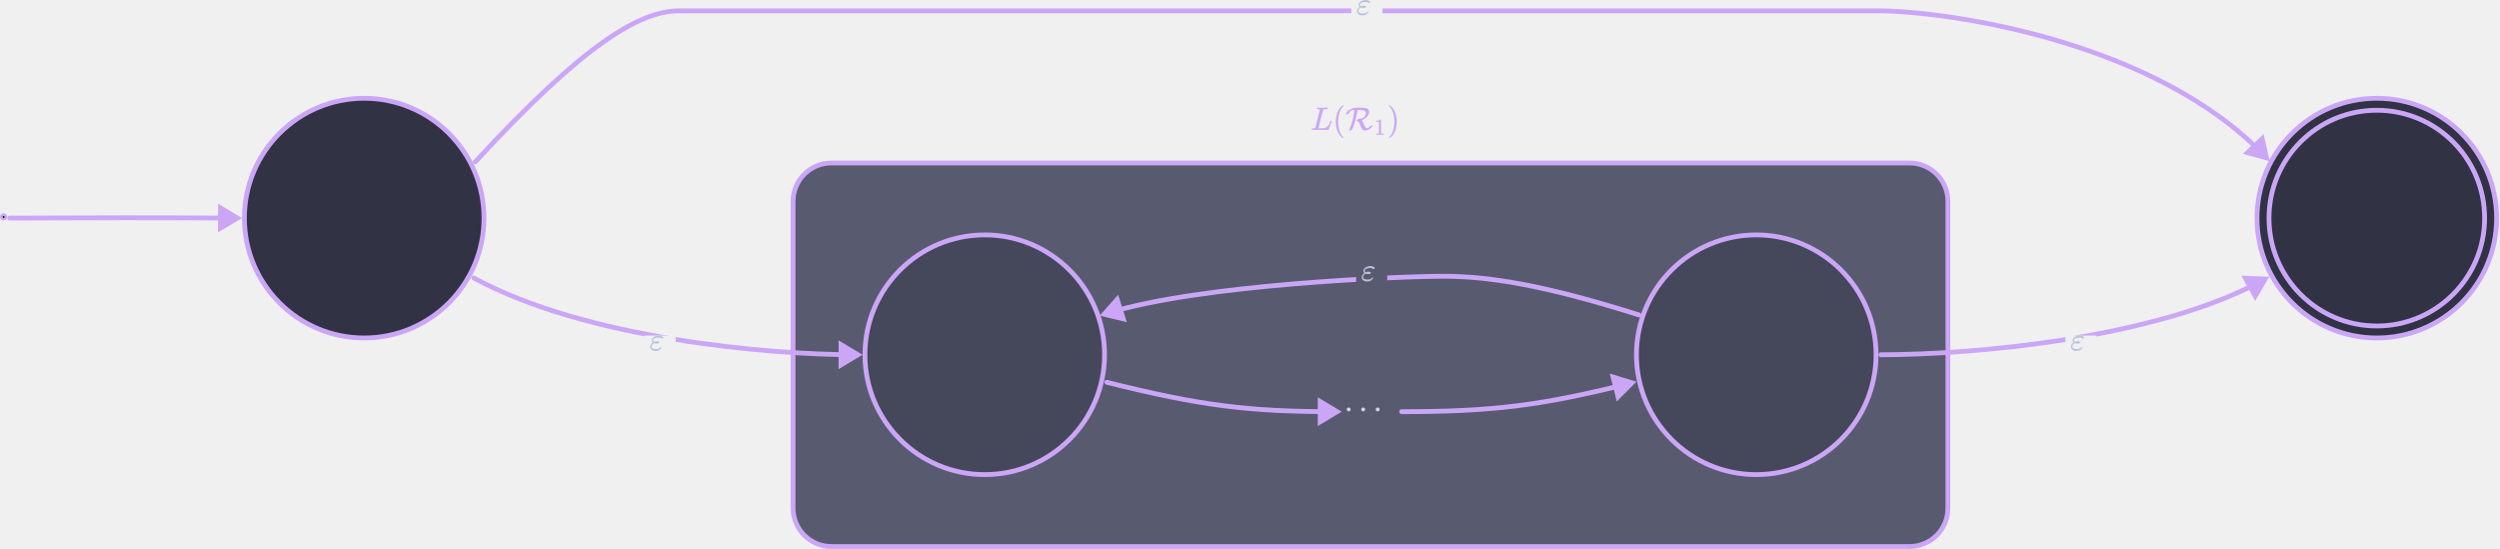
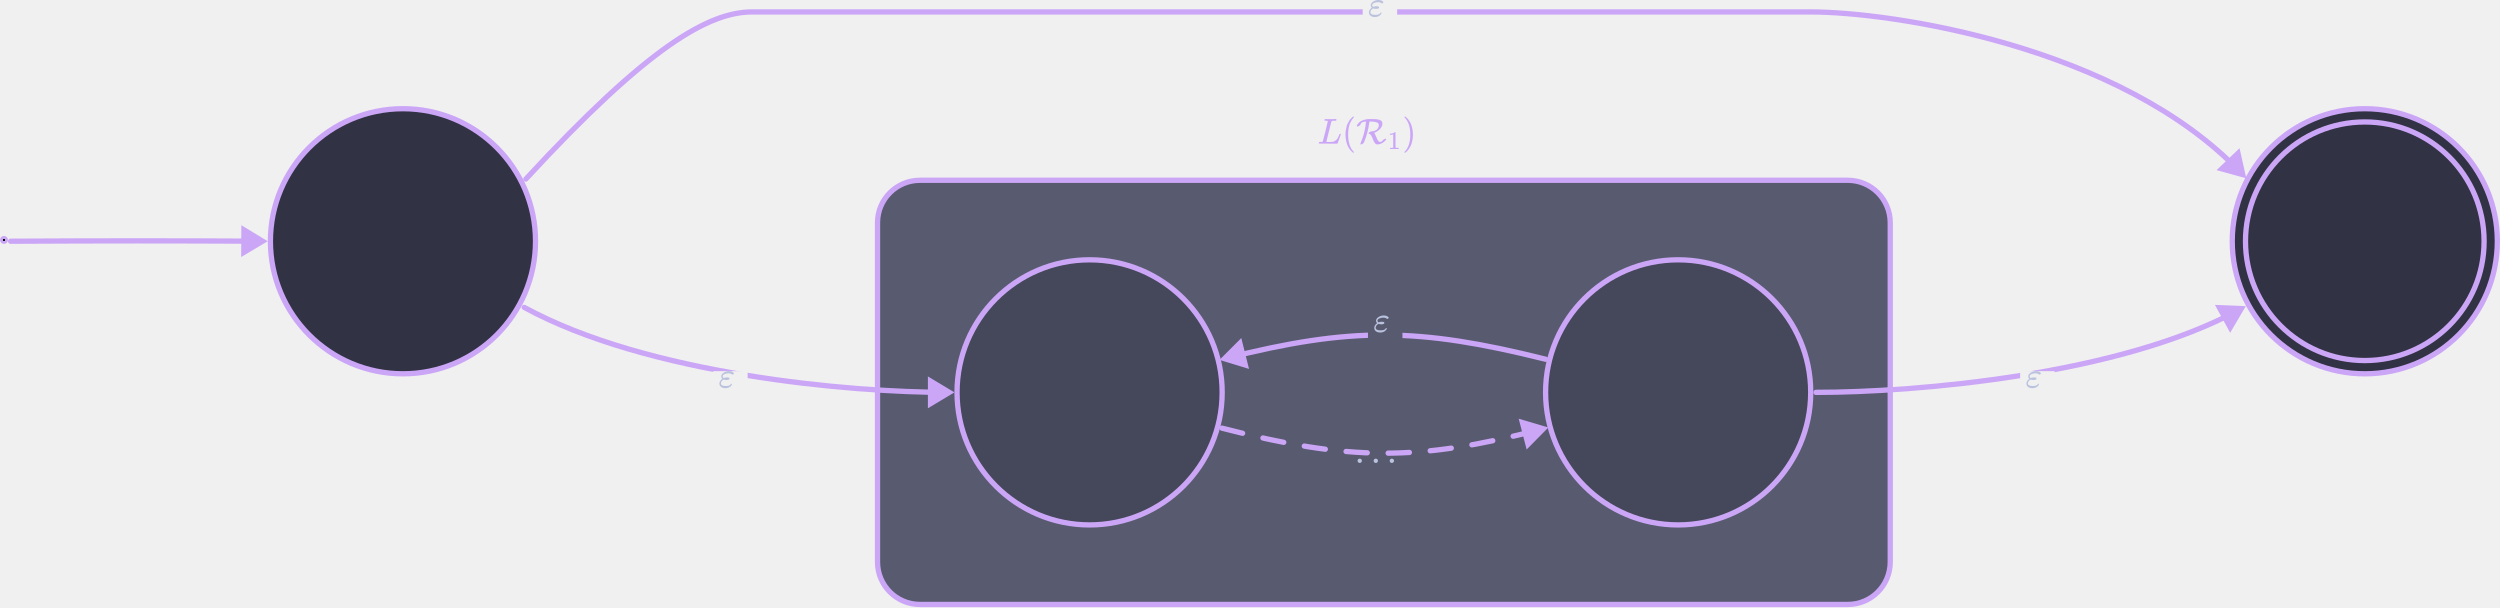
- <svg xmlns="http://www.w3.org/2000/svg" data-d2-version="v0.9.0" preserveAspectRatio="xMinYMin meet" viewBox="0 0 1043 229" width="1043" height="229">
-   <svg class="d2-1964091061 d2-svg" width="1043" height="229" viewBox="-1 0 1043 229">
+ <svg xmlns="http://www.w3.org/2000/svg" data-d2-version="v0.9.0" preserveAspectRatio="xMinYMin meet" viewBox="0 0 943 229" width="943" height="229">
+   <svg class="d2-1640321897 d2-svg" width="943" height="229" viewBox="-1 0 943 229">
    <style type="text/css" />
    <style type="text/css">.shape {
  shape-rendering: geometricPrecision;
  stroke-linejoin: round;
}
.connection {
  stroke-linecap: round;
  stroke-linejoin: round;
}
.blend {
  mix-blend-mode: multiply;
  opacity: 0.5;
}

- 		.d2-1964091061 .fill-N7{fill:#1E1E2E;}
- 		.d2-1964091061 .fill-B1{fill:#CBA6f7;}
- 		.d2-1964091061 .fill-B4{fill:#585B70;}
- 		.d2-1964091061 .fill-B5{fill:#45475A;}
- 		.d2-1964091061 .fill-B6{fill:#313244;}
- 		.d2-1964091061 .stroke-B1{stroke:#CBA6f7;}
- 		.d2-1964091061 .stroke-B2{stroke:#CBA6f7;}
- 		.d2-1964091061 .color-N1{color:#CDD6F4;}
- 		.d2-1964091061 .color-N2{color:#BAC2DE;}
- 		.d2-1964091061 .color-B1{color:#CBA6f7;}.appendix text.text{fill:#CDD6F4}.md{--color-fg-default:#CDD6F4;--color-fg-muted:#BAC2DE;--color-fg-subtle:#A6ADC8;--color-canvas-default:#1E1E2E;--color-canvas-subtle:#313244;--color-border-default:#CBA6f7;--color-border-muted:#CBA6f7;--color-neutral-muted:#313244;--color-accent-fg:#CBA6f7;--color-accent-emphasis:#CBA6f7;--color-attention-subtle:#BAC2DE;--color-danger-fg:red;}.light-code{display: none}.dark-code{display: block}</style>
+ 		.d2-1640321897 .fill-N7{fill:#1E1E2E;}
+ 		.d2-1640321897 .fill-B1{fill:#CBA6f7;}
+ 		.d2-1640321897 .fill-B2{fill:#CBA6f7;}
+ 		.d2-1640321897 .fill-B4{fill:#585B70;}
+ 		.d2-1640321897 .fill-B5{fill:#45475A;}
+ 		.d2-1640321897 .fill-B6{fill:#313244;}
+ 		.d2-1640321897 .stroke-B1{stroke:#CBA6f7;}
+ 		.d2-1640321897 .stroke-B2{stroke:#CBA6f7;}
+ 		.d2-1640321897 .color-N2{color:#BAC2DE;}
+ 		.d2-1640321897 .color-B1{color:#CBA6f7;}.appendix text.text{fill:#CDD6F4}.md{--color-fg-default:#CDD6F4;--color-fg-muted:#BAC2DE;--color-fg-subtle:#A6ADC8;--color-canvas-default:#1E1E2E;--color-canvas-subtle:#313244;--color-border-default:#CBA6f7;--color-border-muted:#CBA6f7;--color-neutral-muted:#313244;--color-accent-fg:#CBA6f7;--color-accent-emphasis:#CBA6f7;--color-attention-subtle:#BAC2DE;--color-danger-fg:red;}.light-code{display: none}.dark-code{display: block}</style>
    <g class="c3RhcnQ=">
      <g class="shape">
        <ellipse rx="0.5" ry="0.5" cx="0.5" cy="90.5" stroke="#CBA6f7" fill="black" class="shape stroke-B1" style="stroke-width:2;" />
      </g>
    </g>
    <g class="cTA=">
      <g class="shape">
        <ellipse rx="50" ry="50" cx="151" cy="91" stroke="#CBA6f7" fill="#313244" class="shape stroke-B1 fill-B6" style="stroke-width:2;" />
      </g>
    </g>
    <g class="bHIx">
      <g class="shape">
-         <rect x="330" y="68" width="482" height="160" rx="16" stroke="#CBA6f7" fill="#585B70" class=" stroke-B1 fill-B4" style="stroke-width:2;" />
+         <rect x="330" y="68" width="382" height="160" rx="16" stroke="#CBA6f7" fill="#585B70" class=" stroke-B1 fill-B4" style="stroke-width:2;" />
      </g>
-       <g transform="translate(546 44)" color="#CBA6f7" class=" color-B1">
+       <g transform="translate(496 44)" color="#CBA6f7" class=" color-B1">
        <svg style="vertical-align: -0.566ex;" width="6.207ex" height="2.262ex" role="img" focusable="false" viewBox="0 -750 2743.6 1000">
          <g stroke="currentColor" fill="currentColor" stroke-width="0" transform="scale(1,-1)">
            <g data-mml-node="math">
              <g data-mml-node="mi">
                <path data-c="1D43F" d="M228 637Q194 637 192 641Q191 643 191 649Q191 673 202 682Q204 683 217 683Q271 680 344 680Q485 680 506 683H518Q524 677 524 674T522 656Q517 641 513 637H475Q406 636 394 628Q387 624 380 600T313 336Q297 271 279 198T252 88L243 52Q243 48 252 48T311 46H328Q360 46 379 47T428 54T478 72T522 106T564 161Q580 191 594 228T611 270Q616 273 628 273H641Q647 264 647 262T627 203T583 83T557 9Q555 4 553 3T537 0T494 -1Q483 -1 418 -1T294 0H116Q32 0 32 10Q32 17 34 24Q39 43 44 45Q48 46 59 46H65Q92 46 125 49Q139 52 144 61Q147 65 216 339T285 628Q285 635 228 637Z" />
              </g>
              <g data-mml-node="mo" transform="translate(681,0)">
                <path data-c="28" d="M94 250Q94 319 104 381T127 488T164 576T202 643T244 695T277 729T302 750H315H319Q333 750 333 741Q333 738 316 720T275 667T226 581T184 443T167 250T184 58T225 -81T274 -167T316 -220T333 -241Q333 -250 318 -250H315H302L274 -226Q180 -141 137 -14T94 250Z" />
              </g>
              <g data-mml-node="msub" transform="translate(1070,0)">
                <g data-mml-node="TeXAtom" data-mjx-texclass="ORD">
                  <g data-mml-node="mi">
                    <path data-c="52" d="M37 475Q19 475 19 487Q19 503 35 530T83 589T180 647T327 682H374Q387 682 417 682T464 683Q519 683 559 679T642 663T708 625T731 557Q731 481 668 411T504 300Q506 296 512 286T528 257T553 202Q594 105 611 82Q635 47 665 47Q708 47 742 93Q758 113 786 128Q804 136 819 137Q837 137 837 125Q837 115 818 92T767 43T687 -2T589 -22Q549 -22 517 22T467 120T422 221T362 273Q346 273 346 287Q348 301 373 320T436 342Q437 342 446 343T462 345T481 348T504 353T527 362T553 375T577 393Q598 412 614 443T630 511Q630 545 613 566T541 600T393 614Q370 614 370 613L366 584Q349 446 311 307T243 96L213 25Q205 8 179 -7T132 -22Q125 -22 120 -18T117 -8Q117 -5 130 26T163 113T205 239T246 408T274 606V614Q273 614 259 613T231 609T198 602T163 588Q131 572 113 518Q102 502 80 490T37 475Z" />
                  </g>
                </g>
                <g data-mml-node="mn" transform="translate(881,-150) scale(0.707)">
                  <path data-c="31" d="M213 578L200 573Q186 568 160 563T102 556H83V602H102Q149 604 189 617T245 641T273 663Q275 666 285 666Q294 666 302 660V361L303 61Q310 54 315 52T339 48T401 46H427V0H416Q395 3 257 3Q121 3 100 0H88V46H114Q136 46 152 46T177 47T193 50T201 52T207 57T213 61V578Z" />
                </g>
              </g>
              <g data-mml-node="mo" transform="translate(2354.6,0)">
                <path data-c="29" d="M60 749L64 750Q69 750 74 750H86L114 726Q208 641 251 514T294 250Q294 182 284 119T261 12T224 -76T186 -143T145 -194T113 -227T90 -246Q87 -249 86 -250H74Q66 -250 63 -250T58 -247T55 -238Q56 -237 66 -225Q221 -64 221 250T66 725Q56 737 55 738Q55 746 60 749Z" />
              </g>
            </g>
          </g>
        </svg>
      </g>
    </g>
    <g class="cWY=">
      <g class="shape">
-         <ellipse rx="50" ry="50" cx="991" cy="91" stroke="#CBA6f7" fill="#313244" class="shape stroke-B1 fill-B6" style="stroke-width:2;" />
-         <ellipse rx="45" ry="45" cx="991" cy="91" stroke="#CBA6f7" fill="#313244" class="shape stroke-B1 fill-B6" style="stroke-width:2;" />
+         <ellipse rx="50" ry="50" cx="891" cy="91" stroke="#CBA6f7" fill="#313244" class="shape stroke-B1 fill-B6" style="stroke-width:2;" />
+         <ellipse rx="45" ry="45" cx="891" cy="91" stroke="#CBA6f7" fill="#313244" class="shape stroke-B1 fill-B6" style="stroke-width:2;" />
      </g>
    </g>
    <g class="bHIxLnEx">
      <g class="shape">
        <ellipse rx="50" ry="50" cx="410" cy="148" stroke="#CBA6f7" fill="#45475A" class="shape stroke-B1 fill-B5" style="stroke-width:2;" />
      </g>
    </g>
-     <g class="bHIxLmxlZG90cw==">
-       <g class="shape" />
-       <g transform="translate(560 170)" color="#CDD6F4" class=" color-N1">
-         <svg style="vertical-align: 0.43ex;" width="2.652ex" height="0.271ex" role="img" focusable="false" viewBox="0 -310 1172 120">
-           <g stroke="currentColor" fill="currentColor" stroke-width="0" transform="scale(1,-1)">
-             <g data-mml-node="math">
-               <g data-mml-node="mo">
-                 <path data-c="22EF" d="M78 250Q78 274 95 292T138 310Q162 310 180 294T199 251Q199 226 182 208T139 190T96 207T78 250ZM525 250Q525 274 542 292T585 310Q609 310 627 294T646 251Q646 226 629 208T586 190T543 207T525 250ZM972 250Q972 274 989 292T1032 310Q1056 310 1074 294T1093 251Q1093 226 1076 208T1033 190T990 207T972 250Z" />
-               </g>
-             </g>
-           </g>
-         </svg>
-       </g>
-     </g>
    <g class="bHIxLnFmMQ==">
      <g class="shape">
-         <ellipse rx="50" ry="50" cx="732" cy="148" stroke="#CBA6f7" fill="#45475A" class="shape stroke-B1 fill-B5" style="stroke-width:2;" />
+         <ellipse rx="50" ry="50" cx="632" cy="148" stroke="#CBA6f7" fill="#45475A" class="shape stroke-B1 fill-B5" style="stroke-width:2;" />
      </g>
    </g>
    <g class="bHIxLihxZjEgLSZndDsgcTEpWzBd">
-       <marker id="mk-d2-1964091061-3488378134" markerWidth="10" markerHeight="12" refX="7" refY="6" viewBox="0 0 10 12" orient="auto" markerUnits="userSpaceOnUse">
+       <marker id="mk-d2-1640321897-3488378134" markerWidth="10" markerHeight="12" refX="7" refY="6" viewBox="0 0 10 12" orient="auto" markerUnits="userSpaceOnUse">
        <polygon points="0,0 10,6 0,12" fill="#CBA6f7" class="connection fill-B1" stroke-width="2" />
      </marker>
-       <path d="M 683.093 131.397 C 642.6 118.6 619.8 115.25 601.5 115.25 C 583.2 115.25 499.4 118.6 460.814 130.795" stroke="#CBA6f7" fill="none" class="connection stroke-B1" style="stroke-width:2;" marker-end="url(#mk-d2-1964091061-3488378134)" mask="url(#d2-1964091061)" />
-       <g transform="translate(567 111)" color="#BAC2DE" class=" color-N2">
+       <path d="M 582.06 135.515 C 533.6 123.4 508.4 123.4 461.881 135.03" stroke="#CBA6f7" fill="none" class="connection stroke-B1" style="stroke-width:2;" marker-end="url(#mk-d2-1640321897-3488378134)" mask="url(#d2-1640321897)" />
+       <g transform="translate(517 119)" color="#BAC2DE" class=" color-N2">
        <svg style="vertical-align: -0.05ex;" width="1.054ex" height="1.072ex" role="img" focusable="false" viewBox="0 -452 466 474">
          <g stroke="currentColor" fill="currentColor" stroke-width="0" transform="scale(1,-1)">
            <g data-mml-node="math">
              <g data-mml-node="mi">
                <path data-c="1D700" d="M190 -22Q124 -22 76 11T27 107Q27 174 97 232L107 239L99 248Q76 273 76 304Q76 364 144 408T290 452H302Q360 452 405 421Q428 405 428 392Q428 381 417 369T391 356Q382 356 371 365T338 383T283 392Q217 392 167 368T116 308Q116 289 133 272Q142 263 145 262T157 264Q188 278 238 278H243Q308 278 308 247Q308 206 223 206Q177 206 142 219L132 212Q68 169 68 112Q68 39 201 39Q253 39 286 49T328 72T345 94T362 105Q376 103 376 88Q376 79 365 62T334 26T275 -8T190 -22Z" />
              </g>
            </g>
          </g>
        </svg>
      </g>
    </g>
-     <g class="bHIxLihxMSAtJmd0OyBsZWRvdHMpWzBd">
-       <path d="M 460.94 159.485 C 499.8 169.2 520 171.75 556 171.75" stroke="#CBA6f7" fill="none" class="connection stroke-B1" style="stroke-width:2;" marker-end="url(#mk-d2-1964091061-3488378134)" mask="url(#d2-1964091061)" />
-     </g>
-     <g class="bHIxLihsZWRvdHMgLSZndDsgcWYxKVswXQ==">
-       <path d="M 584 171.75 C 622 171.75 642.2 169.2 679.119 159.97" stroke="#CBA6f7" fill="none" class="connection stroke-B1" style="stroke-width:2;" marker-end="url(#mk-d2-1964091061-3488378134)" mask="url(#d2-1964091061)" />
+     <g class="bHIxLihxMSAtJmd0OyBxZjEpWzBd">
+       <marker id="mk-d2-1640321897-2177206569" markerWidth="10" markerHeight="12" refX="7" refY="6" viewBox="0 0 10 12" orient="auto" markerUnits="userSpaceOnUse">
+         <polygon points="0,0 10,6 0,12" fill="#CBA6f7" class="connection fill-B2" stroke-width="2" />
+       </marker>
+       <path d="M 459.937 161.5 C 508.4 174 533.6 174 580.127 161.999" stroke="#CBA6f7" fill="none" class="connection stroke-B2" style="stroke-width:2;stroke-dasharray:8,7.893;" marker-end="url(#mk-d2-1640321897-2177206569)" mask="url(#d2-1640321897)" />
+       <g transform="translate(510 173)" color="#BAC2DE" class=" color-N2">
+         <svg style="vertical-align: 0;" width="2.652ex" height="0.271ex" role="img" focusable="false" viewBox="0 -120 1172 120">
+           <g stroke="currentColor" fill="currentColor" stroke-width="0" transform="scale(1,-1)">
+             <g data-mml-node="math">
+               <g data-mml-node="mo">
+                 <path data-c="2026" d="M78 60Q78 84 95 102T138 120Q162 120 180 104T199 61Q199 36 182 18T139 0T96 17T78 60ZM525 60Q525 84 542 102T585 120Q609 120 627 104T646 61Q646 36 629 18T586 0T543 17T525 60ZM972 60Q972 84 989 102T1032 120Q1056 120 1074 104T1093 61Q1093 36 1076 18T1033 0T990 17T972 60Z" />
+               </g>
+             </g>
+           </g>
+         </svg>
+       </g>
    </g>
    <g class="KHN0YXJ0IC0mZ3Q7IHEwKVswXQ==">
-       <path d="M 3 90.99 C 41 90.8 61 90.8 97 90.98" stroke="#CBA6f7" fill="none" class="connection stroke-B1" style="stroke-width:2;" marker-end="url(#mk-d2-1964091061-3488378134)" mask="url(#d2-1964091061)" />
+       <path d="M 3 90.99 C 41 90.8 61 90.8 97 90.98" stroke="#CBA6f7" fill="none" class="connection stroke-B1" style="stroke-width:2;" marker-end="url(#mk-d2-1640321897-3488378134)" mask="url(#d2-1640321897)" />
    </g>
    <g class="KHEwIC0mZ3Q7IGxyMS5xMSlbMF0=">
-       <path d="M 196.756 115.958 C 243.4 141.4 320 148 356 148" stroke="#CBA6f7" fill="none" class="connection stroke-B1" style="stroke-width:2;" marker-end="url(#mk-d2-1964091061-3488378134)" mask="url(#d2-1964091061)" />
+       <path d="M 196.756 115.958 C 243.4 141.4 320 148 356 148" stroke="#CBA6f7" fill="none" class="connection stroke-B1" style="stroke-width:2;" marker-end="url(#mk-d2-1640321897-3488378134)" mask="url(#d2-1640321897)" />
      <g transform="translate(270 140)" color="#BAC2DE" class=" color-N2">
        <svg style="vertical-align: -0.05ex;" width="1.054ex" height="1.072ex" role="img" focusable="false" viewBox="0 -452 466 474">
          <g stroke="currentColor" fill="currentColor" stroke-width="0" transform="scale(1,-1)">
            <g data-mml-node="math">
              <g data-mml-node="mi">
                <path data-c="1D700" d="M190 -22Q124 -22 76 11T27 107Q27 174 97 232L107 239L99 248Q76 273 76 304Q76 364 144 408T290 452H302Q360 452 405 421Q428 405 428 392Q428 381 417 369T391 356Q382 356 371 365T338 383T283 392Q217 392 167 368T116 308Q116 289 133 272Q142 263 145 262T157 264Q188 278 238 278H243Q308 278 308 247Q308 206 223 206Q177 206 142 219L132 212Q68 169 68 112Q68 39 201 39Q253 39 286 49T328 72T345 94T362 105Q376 103 376 88Q376 79 365 62T334 26T275 -8T190 -22Z" />
              </g>
            </g>
          </g>
        </svg>
      </g>
    </g>
    <g class="KGxyMS5xZjEgLSZndDsgcWYpWzBd">
-       <path d="M 784 148 C 822 148 898.6 141.4 943.488 116.915" stroke="#CBA6f7" fill="none" class="connection stroke-B1" style="stroke-width:2;" marker-end="url(#mk-d2-1964091061-3488378134)" mask="url(#d2-1964091061)" />
-       <g transform="translate(863 140)" color="#BAC2DE" class=" color-N2">
+       <path d="M 684 148 C 722 148 798.6 141.4 843.488 116.915" stroke="#CBA6f7" fill="none" class="connection stroke-B1" style="stroke-width:2;" marker-end="url(#mk-d2-1640321897-3488378134)" mask="url(#d2-1640321897)" />
+       <g transform="translate(763 140)" color="#BAC2DE" class=" color-N2">
        <svg style="vertical-align: -0.05ex;" width="1.054ex" height="1.072ex" role="img" focusable="false" viewBox="0 -452 466 474">
          <g stroke="currentColor" fill="currentColor" stroke-width="0" transform="scale(1,-1)">
            <g data-mml-node="math">
              <g data-mml-node="mi">
                <path data-c="1D700" d="M190 -22Q124 -22 76 11T27 107Q27 174 97 232L107 239L99 248Q76 273 76 304Q76 364 144 408T290 452H302Q360 452 405 421Q428 405 428 392Q428 381 417 369T391 356Q382 356 371 365T338 383T283 392Q217 392 167 368T116 308Q116 289 133 272Q142 263 145 262T157 264Q188 278 238 278H243Q308 278 308 247Q308 206 223 206Q177 206 142 219L132 212Q68 169 68 112Q68 39 201 39Q253 39 286 49T328 72T345 94T362 105Q376 103 376 88Q376 79 365 62T334 26T275 -8T190 -22Z" />
              </g>
            </g>
          </g>
        </svg>
      </g>
    </g>
    <g class="KHEwIC0mZ3Q7IHFmKVswXQ==">
-       <path d="M 197.356 67.53 C 243.6 17.4 266.4 4.5 282.75 4.5 C 299.1 4.5 330 4.5 360 4.5 C 390 4.5 430 4.5 460 4.5 C 490 4.5 522.2 4.5 540.5 4.5 C 558.8 4.5 583.2 4.5 601.5 4.5 C 619.8 4.5 652 4.5 682 4.5 C 712 4.5 752 4.5 782 4.5 C 812 4.5 898.6 17.2 944.241 65.104" stroke="#CBA6f7" fill="none" class="connection stroke-B1" style="stroke-width:2;" marker-end="url(#mk-d2-1964091061-3488378134)" mask="url(#d2-1964091061)" />
-       <g transform="translate(565 0)" color="#BAC2DE" class=" color-N2">
+       <path d="M 197.356 67.53 C 243.6 17.4 266.4 4.5 282.75 4.5 C 299.1 4.5 330 4.5 360 4.5 C 390 4.5 432.2 4.5 465.5 4.5 C 498.8 4.5 543.2 4.5 576.5 4.5 C 609.8 4.5 652 4.5 682 4.5 C 712 4.5 798.6 17.2 844.241 65.104" stroke="#CBA6f7" fill="none" class="connection stroke-B1" style="stroke-width:2;" marker-end="url(#mk-d2-1640321897-3488378134)" mask="url(#d2-1640321897)" />
+       <g transform="translate(515 0)" color="#BAC2DE" class=" color-N2">
        <svg style="vertical-align: -0.05ex;" width="1.054ex" height="1.072ex" role="img" focusable="false" viewBox="0 -452 466 474">
          <g stroke="currentColor" fill="currentColor" stroke-width="0" transform="scale(1,-1)">
            <g data-mml-node="math">
              <g data-mml-node="mi">
                <path data-c="1D700" d="M190 -22Q124 -22 76 11T27 107Q27 174 97 232L107 239L99 248Q76 273 76 304Q76 364 144 408T290 452H302Q360 452 405 421Q428 405 428 392Q428 381 417 369T391 356Q382 356 371 365T338 383T283 392Q217 392 167 368T116 308Q116 289 133 272Q142 263 145 262T157 264Q188 278 238 278H243Q308 278 308 247Q308 206 223 206Q177 206 142 219L132 212Q68 169 68 112Q68 39 201 39Q253 39 286 49T328 72T345 94T362 105Q376 103 376 88Q376 79 365 62T334 26T275 -8T190 -22Z" />
              </g>
            </g>
          </g>
        </svg>
      </g>
    </g>
-     <mask id="d2-1964091061" maskUnits="userSpaceOnUse" x="-1" y="0" width="1043" height="229">
-       <rect x="-1" y="0" width="1043" height="229" fill="white" />
-       <rect x="565" y="111" width="13" height="9" fill="black" />
+     <mask id="d2-1640321897" maskUnits="userSpaceOnUse" x="-1" y="0" width="943" height="229">
+       <rect x="-1" y="0" width="943" height="229" fill="white" />
+       <rect x="515" y="119" width="13" height="9" fill="black" />
+       <rect x="508" y="173" width="26" height="3" fill="black" />
      <rect x="268" y="140" width="13" height="9" fill="black" />
-       <rect x="861" y="140" width="13" height="9" fill="black" />
-       <rect x="563" y="0" width="13" height="9" fill="black" />
+       <rect x="761" y="140" width="13" height="9" fill="black" />
+       <rect x="513" y="0" width="13" height="9" fill="black" />
    </mask>
  </svg>
</svg>
